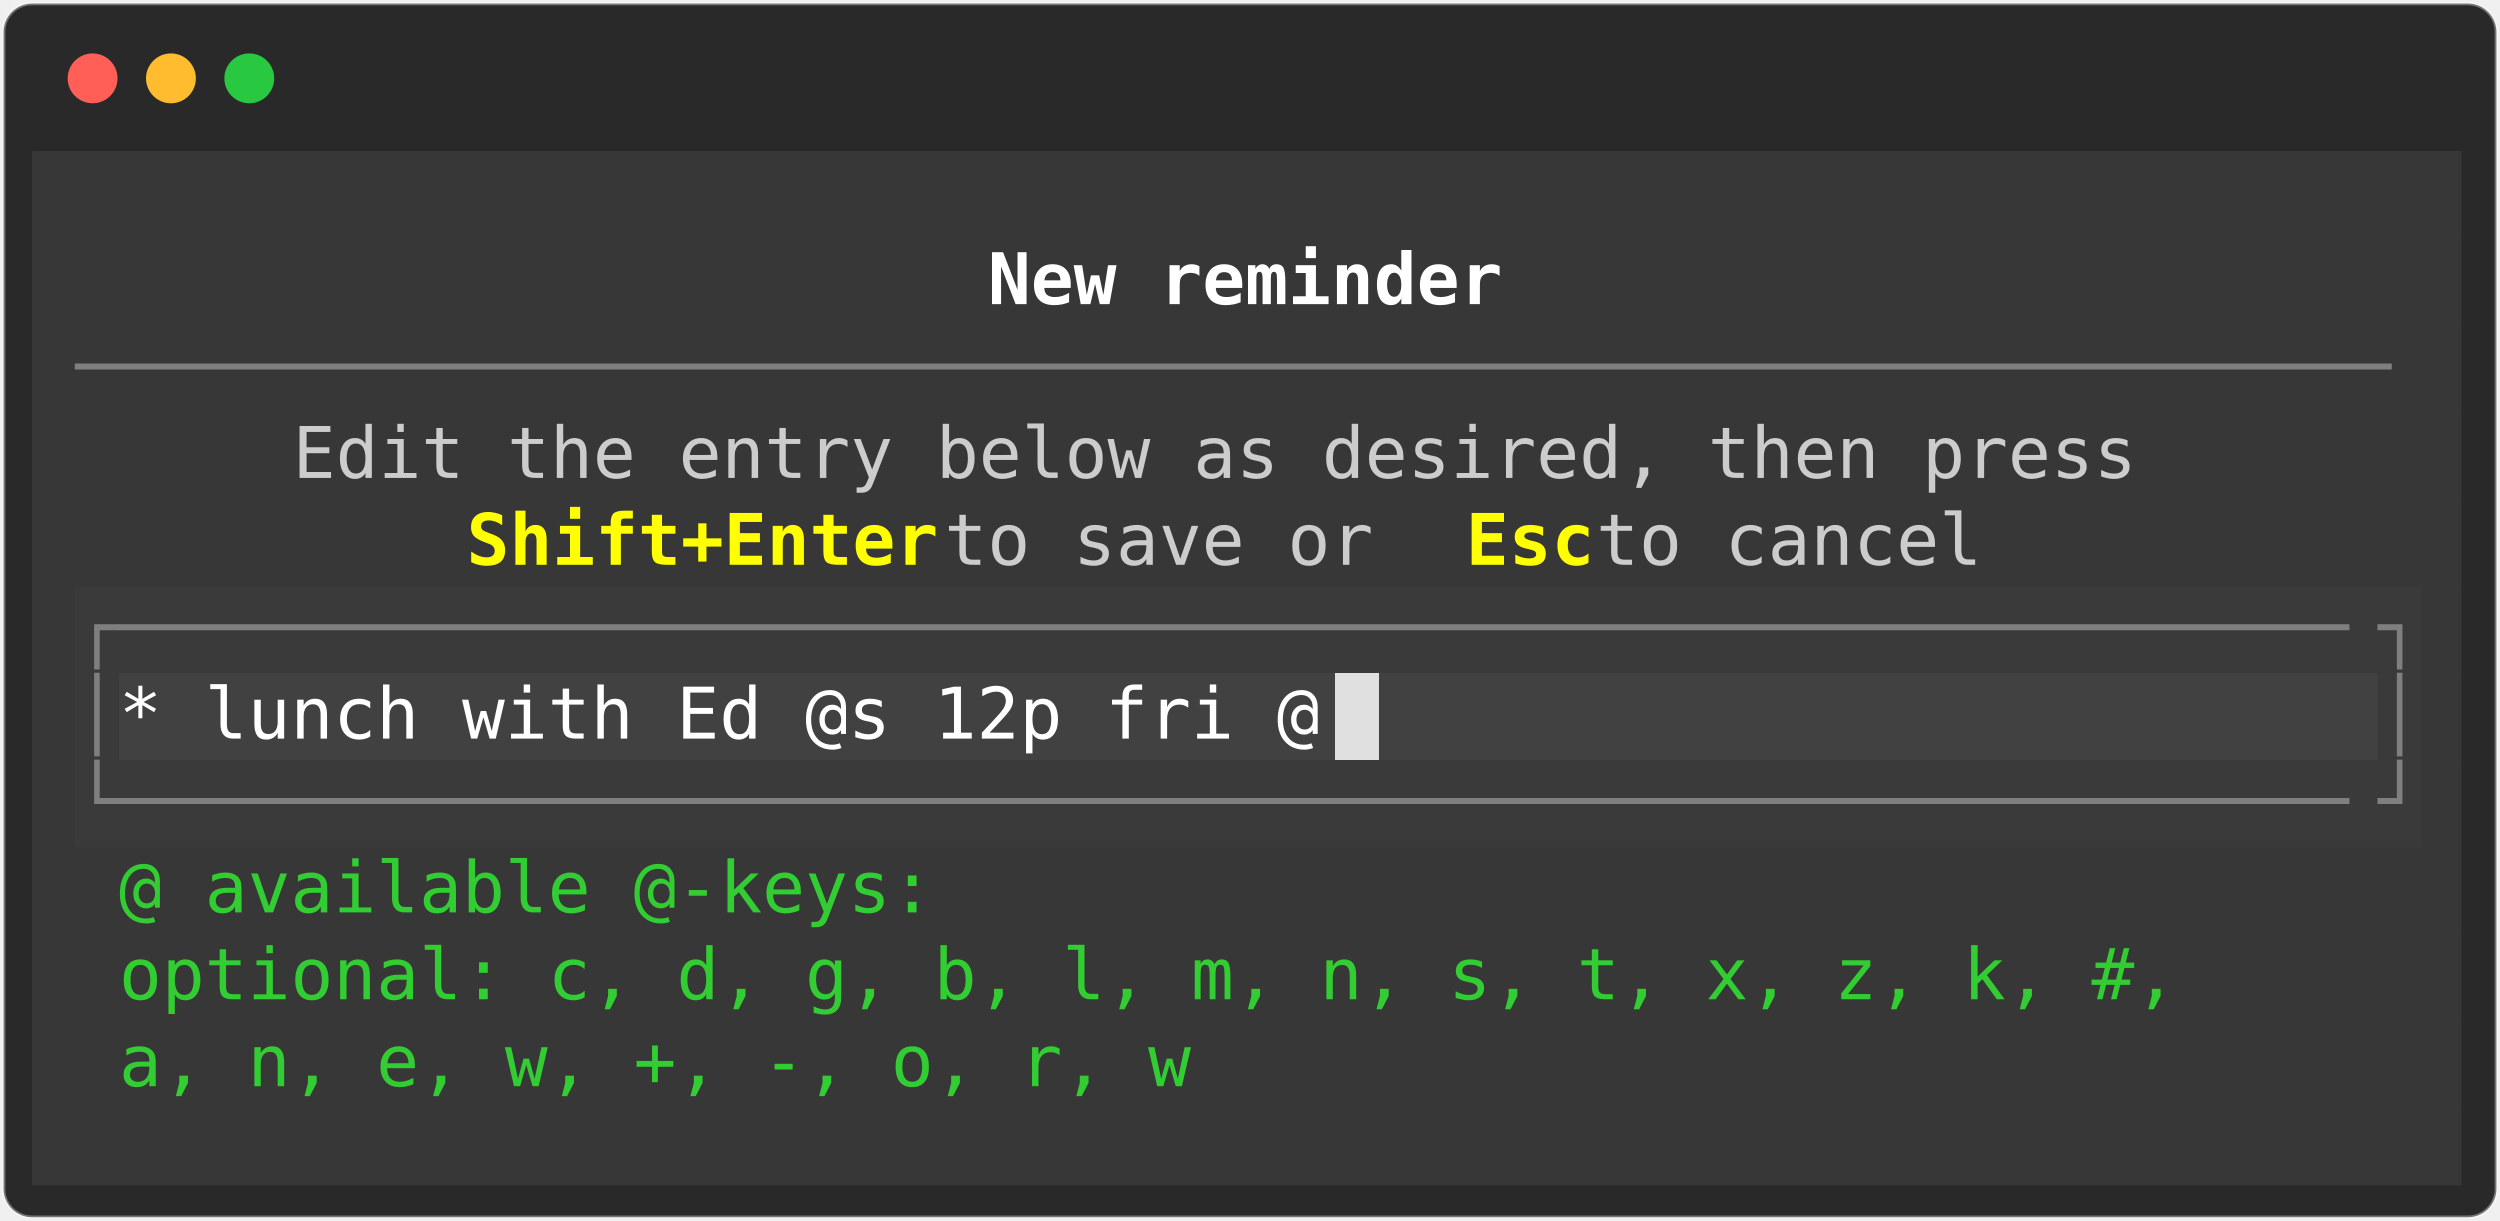
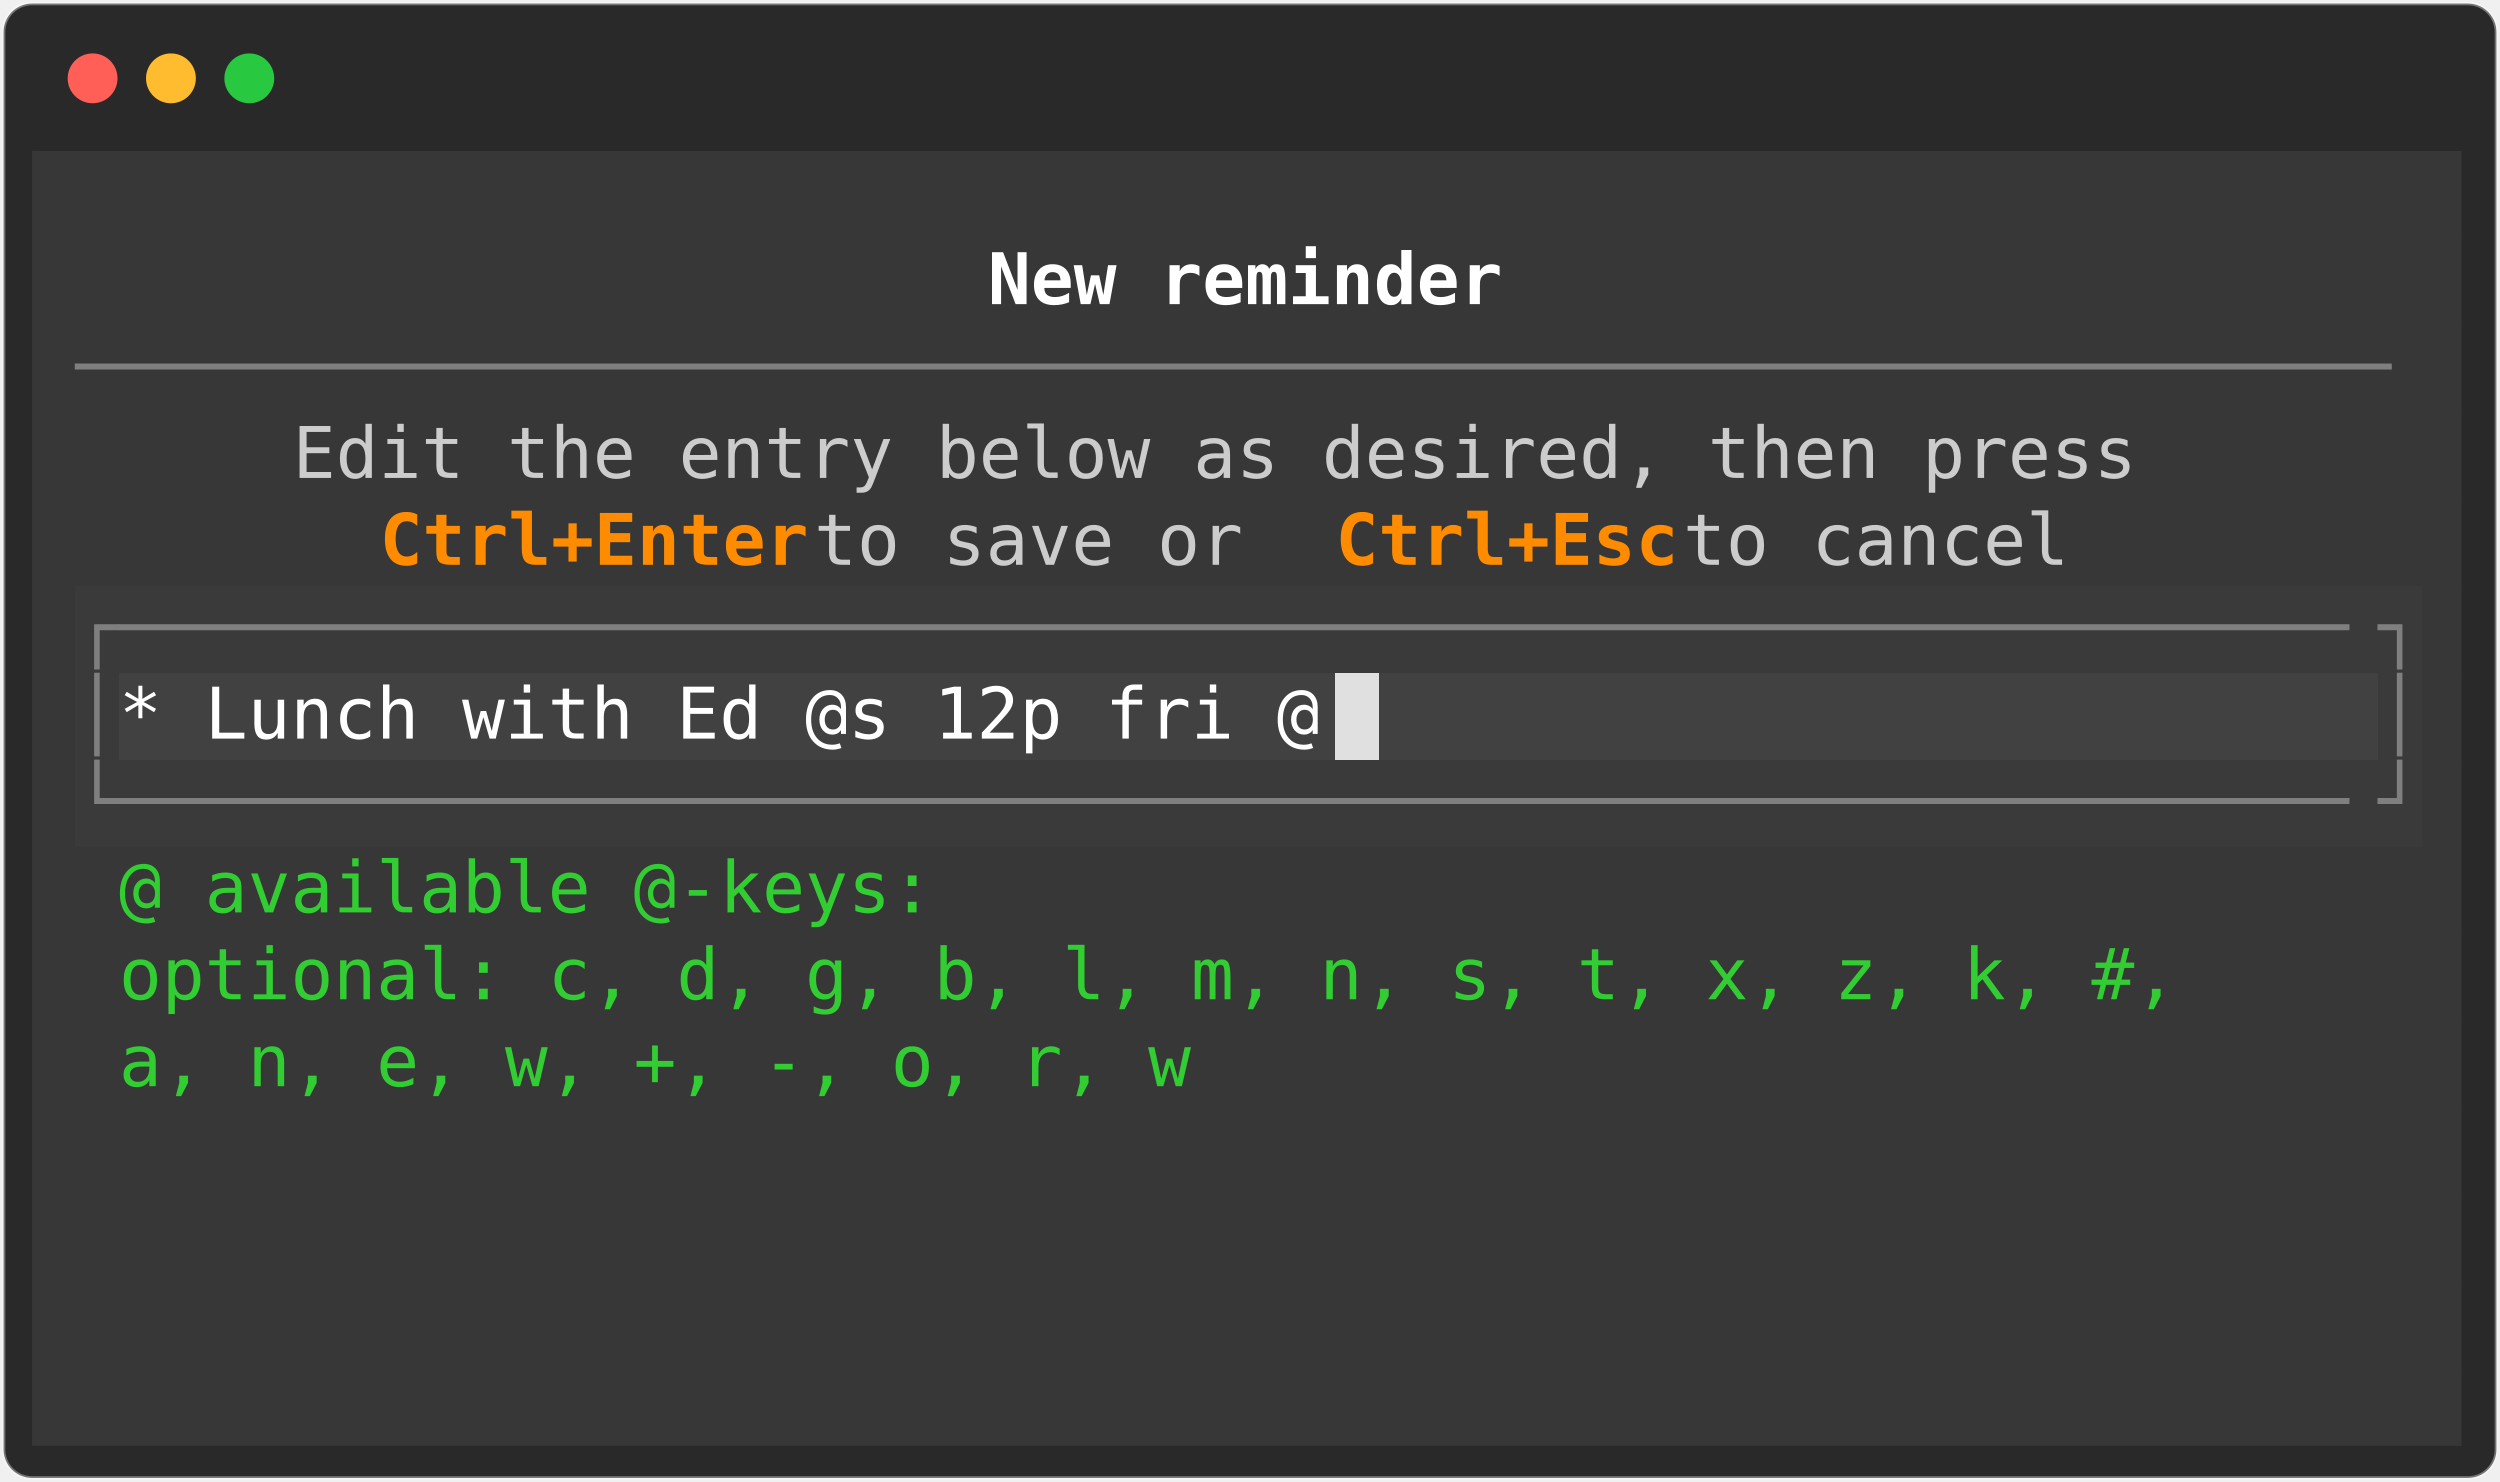
- <svg xmlns="http://www.w3.org/2000/svg" class="rich-terminal" viewBox="0 0 702 342.8">
+ <svg xmlns="http://www.w3.org/2000/svg" class="rich-terminal" viewBox="0 0 702 416.0">
  <style>

    @font-face {
        font-family: "Fira Code";
        src: local("FiraCode-Regular"),
                url("https://cdnjs.cloudflare.com/ajax/libs/firacode/6.2.0/woff2/FiraCode-Regular.woff2") format("woff2"),
                url("https://cdnjs.cloudflare.com/ajax/libs/firacode/6.2.0/woff/FiraCode-Regular.woff") format("woff");
        font-style: normal;
        font-weight: 400;
    }
    @font-face {
        font-family: "Fira Code";
        src: local("FiraCode-Bold"),
                url("https://cdnjs.cloudflare.com/ajax/libs/firacode/6.2.0/woff2/FiraCode-Bold.woff2") format("woff2"),
                url("https://cdnjs.cloudflare.com/ajax/libs/firacode/6.2.0/woff/FiraCode-Bold.woff") format("woff");
        font-style: bold;
        font-weight: 700;
    }

-     .terminal-1935760982-matrix {
+     .terminal-415287225-matrix {
        font-family: Fira Code, monospace;
        font-size: 20px;
        line-height: 24.4px;
        font-variant-east-asian: full-width;
    }

-     .terminal-1935760982-title {
+     .terminal-415287225-title {
        font-size: 18px;
        font-weight: bold;
        font-family: arial;
    }

-     .terminal-1935760982-r1 { fill: #c5c8c6 }
- .terminal-1935760982-r2 { fill: #ffffff;font-weight: bold }
- .terminal-1935760982-r3 { fill: #7f7f7f }
- .terminal-1935760982-r4 { fill: #cccccc }
- .terminal-1935760982-r5 { fill: #ffff00;font-weight: bold }
- .terminal-1935760982-r6 { fill: #ffffff }
- .terminal-1935760982-r7 { fill: #121212 }
- .terminal-1935760982-r8 { fill: #32cd32 }
+     .terminal-415287225-r1 { fill: #c5c8c6 }
+ .terminal-415287225-r2 { fill: #ffffff;font-weight: bold }
+ .terminal-415287225-r3 { fill: #7f7f7f }
+ .terminal-415287225-r4 { fill: #cccccc }
+ .terminal-415287225-r5 { fill: #ff8c00;font-weight: bold }
+ .terminal-415287225-r6 { fill: #ffffff }
+ .terminal-415287225-r7 { fill: #121212 }
+ .terminal-415287225-r8 { fill: #32cd32 }
    </style>
  <defs>
-     <clipPath id="terminal-1935760982-clip-terminal">
-       <rect x="0" y="0" width="682.2" height="291.8" />
-     </clipPath>
-     <clipPath id="terminal-1935760982-line-0">
+     <clipPath id="terminal-415287225-clip-terminal">
+       <rect x="0" y="0" width="682.2" height="365.0" />
+     </clipPath>
+     <clipPath id="terminal-415287225-line-0">
      <rect x="0" y="1.5" width="683.2" height="24.65" />
    </clipPath>
-     <clipPath id="terminal-1935760982-line-1">
+     <clipPath id="terminal-415287225-line-1">
      <rect x="0" y="25.9" width="683.2" height="24.65" />
    </clipPath>
-     <clipPath id="terminal-1935760982-line-2">
+     <clipPath id="terminal-415287225-line-2">
      <rect x="0" y="50.3" width="683.2" height="24.65" />
    </clipPath>
-     <clipPath id="terminal-1935760982-line-3">
+     <clipPath id="terminal-415287225-line-3">
      <rect x="0" y="74.7" width="683.2" height="24.65" />
    </clipPath>
-     <clipPath id="terminal-1935760982-line-4">
+     <clipPath id="terminal-415287225-line-4">
      <rect x="0" y="99.1" width="683.2" height="24.65" />
    </clipPath>
-     <clipPath id="terminal-1935760982-line-5">
+     <clipPath id="terminal-415287225-line-5">
      <rect x="0" y="123.5" width="683.2" height="24.65" />
    </clipPath>
-     <clipPath id="terminal-1935760982-line-6">
+     <clipPath id="terminal-415287225-line-6">
      <rect x="0" y="147.9" width="683.2" height="24.65" />
    </clipPath>
-     <clipPath id="terminal-1935760982-line-7">
+     <clipPath id="terminal-415287225-line-7">
      <rect x="0" y="172.3" width="683.2" height="24.65" />
    </clipPath>
-     <clipPath id="terminal-1935760982-line-8">
+     <clipPath id="terminal-415287225-line-8">
      <rect x="0" y="196.7" width="683.2" height="24.65" />
    </clipPath>
-     <clipPath id="terminal-1935760982-line-9">
+     <clipPath id="terminal-415287225-line-9">
      <rect x="0" y="221.1" width="683.2" height="24.65" />
    </clipPath>
-     <clipPath id="terminal-1935760982-line-10">
+     <clipPath id="terminal-415287225-line-10">
      <rect x="0" y="245.5" width="683.2" height="24.65" />
    </clipPath>
+     <clipPath id="terminal-415287225-line-11">
+       <rect x="0" y="269.9" width="683.2" height="24.65" />
+     </clipPath>
+     <clipPath id="terminal-415287225-line-12">
+       <rect x="0" y="294.3" width="683.2" height="24.65" />
+     </clipPath>
+     <clipPath id="terminal-415287225-line-13">
+       <rect x="0" y="318.7" width="683.2" height="24.65" />
+     </clipPath>
  </defs>
-   <rect fill="#292929" stroke="rgba(255,255,255,0.35)" stroke-width="1" x="1" y="1" width="700" height="340.8" rx="8" />
+   <rect fill="#292929" stroke="rgba(255,255,255,0.35)" stroke-width="1" x="1" y="1" width="700" height="414" rx="8" />
  <g transform="translate(26,22)">
    <circle cx="0" cy="0" r="7" fill="#ff5f57" />
    <circle cx="22" cy="0" r="7" fill="#febc2e" />
    <circle cx="44" cy="0" r="7" fill="#28c840" />
  </g>
-   <g transform="translate(9, 41)" clip-path="url(#terminal-1935760982-clip-terminal)">
+   <g transform="translate(9, 41)" clip-path="url(#terminal-415287225-clip-terminal)">
    <rect fill="#373737" x="0" y="1.5" width="12.2" height="24.65" shape-rendering="crispEdges" />
    <rect fill="#373737" x="12.2" y="1.5" width="658.8" height="24.65" shape-rendering="crispEdges" />
    <rect fill="#373737" x="671" y="1.5" width="12.2" height="24.65" shape-rendering="crispEdges" />
    <rect fill="#373737" x="0" y="25.9" width="12.2" height="24.65" shape-rendering="crispEdges" />
    <rect fill="#373737" x="12.2" y="25.9" width="12.2" height="24.65" shape-rendering="crispEdges" />
    <rect fill="#373737" x="24.4" y="25.9" width="244" height="24.65" shape-rendering="crispEdges" />
    <rect fill="#373737" x="268.4" y="25.9" width="146.4" height="24.65" shape-rendering="crispEdges" />
    <rect fill="#373737" x="414.8" y="25.9" width="244" height="24.65" shape-rendering="crispEdges" />
    <rect fill="#373737" x="658.8" y="25.9" width="12.2" height="24.65" shape-rendering="crispEdges" />
    <rect fill="#373737" x="671" y="25.9" width="12.2" height="24.65" shape-rendering="crispEdges" />
    <rect fill="#373737" x="0" y="50.3" width="12.2" height="24.65" shape-rendering="crispEdges" />
    <rect fill="#373737" x="12.2" y="50.3" width="658.8" height="24.65" shape-rendering="crispEdges" />
    <rect fill="#373737" x="671" y="50.3" width="12.2" height="24.65" shape-rendering="crispEdges" />
    <rect fill="#373737" x="0" y="74.7" width="12.2" height="24.65" shape-rendering="crispEdges" />
    <rect fill="#373737" x="12.2" y="74.7" width="12.2" height="24.65" shape-rendering="crispEdges" />
    <rect fill="#373737" x="24.4" y="74.7" width="48.8" height="24.65" shape-rendering="crispEdges" />
    <rect fill="#373737" x="73.2" y="74.7" width="524.6" height="24.65" shape-rendering="crispEdges" />
    <rect fill="#373737" x="597.8" y="74.7" width="61" height="24.65" shape-rendering="crispEdges" />
    <rect fill="#373737" x="658.8" y="74.7" width="12.2" height="24.65" shape-rendering="crispEdges" />
    <rect fill="#373737" x="671" y="74.7" width="12.2" height="24.65" shape-rendering="crispEdges" />
    <rect fill="#373737" x="0" y="99.1" width="12.2" height="24.65" shape-rendering="crispEdges" />
    <rect fill="#373737" x="12.2" y="99.1" width="12.2" height="24.65" shape-rendering="crispEdges" />
-     <rect fill="#373737" x="24.4" y="99.1" width="97.6" height="24.65" shape-rendering="crispEdges" />
-     <rect fill="#373737" x="122" y="99.1" width="134.2" height="24.65" shape-rendering="crispEdges" />
-     <rect fill="#373737" x="256.2" y="99.1" width="146.4" height="24.65" shape-rendering="crispEdges" />
-     <rect fill="#373737" x="402.6" y="99.1" width="36.6" height="24.65" shape-rendering="crispEdges" />
-     <rect fill="#373737" x="439.2" y="99.1" width="122" height="24.65" shape-rendering="crispEdges" />
-     <rect fill="#373737" x="561.2" y="99.1" width="97.6" height="24.65" shape-rendering="crispEdges" />
+     <rect fill="#373737" x="24.4" y="99.1" width="73.2" height="24.65" shape-rendering="crispEdges" />
+     <rect fill="#373737" x="97.6" y="99.1" width="122" height="24.65" shape-rendering="crispEdges" />
+     <rect fill="#373737" x="219.6" y="99.1" width="146.4" height="24.65" shape-rendering="crispEdges" />
+     <rect fill="#373737" x="366" y="99.1" width="97.6" height="24.65" shape-rendering="crispEdges" />
+     <rect fill="#373737" x="463.6" y="99.1" width="122" height="24.65" shape-rendering="crispEdges" />
+     <rect fill="#373737" x="585.6" y="99.1" width="73.2" height="24.65" shape-rendering="crispEdges" />
    <rect fill="#373737" x="658.8" y="99.1" width="12.2" height="24.65" shape-rendering="crispEdges" />
    <rect fill="#373737" x="671" y="99.1" width="12.2" height="24.65" shape-rendering="crispEdges" />
    <rect fill="#373737" x="0" y="123.5" width="12.2" height="24.65" shape-rendering="crispEdges" />
    <rect fill="#3a3a3a" x="12.2" y="123.5" width="12.2" height="24.65" shape-rendering="crispEdges" />
    <rect fill="#3a3a3a" x="24.4" y="123.5" width="634.4" height="24.65" shape-rendering="crispEdges" />
    <rect fill="#3a3a3a" x="658.8" y="123.5" width="12.2" height="24.65" shape-rendering="crispEdges" />
    <rect fill="#373737" x="671" y="123.5" width="12.2" height="24.65" shape-rendering="crispEdges" />
    <rect fill="#373737" x="0" y="147.9" width="12.2" height="24.65" shape-rendering="crispEdges" />
    <rect fill="#3a3a3a" x="12.2" y="147.9" width="12.2" height="24.65" shape-rendering="crispEdges" />
    <rect fill="#414141" x="24.4" y="147.9" width="341.6" height="24.65" shape-rendering="crispEdges" />
    <rect fill="#e0e0e0" x="366" y="147.9" width="12.2" height="24.65" shape-rendering="crispEdges" />
    <rect fill="#414141" x="378.2" y="147.9" width="280.6" height="24.65" shape-rendering="crispEdges" />
    <rect fill="#3a3a3a" x="658.8" y="147.9" width="12.2" height="24.65" shape-rendering="crispEdges" />
    <rect fill="#373737" x="671" y="147.9" width="12.2" height="24.65" shape-rendering="crispEdges" />
    <rect fill="#373737" x="0" y="172.3" width="12.2" height="24.65" shape-rendering="crispEdges" />
    <rect fill="#3a3a3a" x="12.2" y="172.3" width="12.2" height="24.65" shape-rendering="crispEdges" />
    <rect fill="#3a3a3a" x="24.4" y="172.3" width="634.4" height="24.65" shape-rendering="crispEdges" />
    <rect fill="#3a3a3a" x="658.8" y="172.3" width="12.2" height="24.65" shape-rendering="crispEdges" />
    <rect fill="#373737" x="671" y="172.3" width="12.2" height="24.65" shape-rendering="crispEdges" />
    <rect fill="#373737" x="0" y="196.7" width="12.2" height="24.65" shape-rendering="crispEdges" />
    <rect fill="#373737" x="12.2" y="196.7" width="12.2" height="24.65" shape-rendering="crispEdges" />
    <rect fill="#373737" x="24.4" y="196.7" width="231.8" height="24.65" shape-rendering="crispEdges" />
    <rect fill="#373737" x="256.2" y="196.7" width="402.6" height="24.65" shape-rendering="crispEdges" />
    <rect fill="#373737" x="658.8" y="196.7" width="12.2" height="24.65" shape-rendering="crispEdges" />
    <rect fill="#373737" x="671" y="196.7" width="12.2" height="24.65" shape-rendering="crispEdges" />
    <rect fill="#373737" x="0" y="221.1" width="12.2" height="24.65" shape-rendering="crispEdges" />
    <rect fill="#373737" x="12.2" y="221.1" width="12.2" height="24.65" shape-rendering="crispEdges" />
    <rect fill="#373737" x="24.4" y="221.1" width="610" height="24.65" shape-rendering="crispEdges" />
    <rect fill="#373737" x="634.4" y="221.1" width="24.4" height="24.65" shape-rendering="crispEdges" />
    <rect fill="#373737" x="658.8" y="221.1" width="12.2" height="24.65" shape-rendering="crispEdges" />
    <rect fill="#373737" x="671" y="221.1" width="12.2" height="24.65" shape-rendering="crispEdges" />
    <rect fill="#373737" x="0" y="245.5" width="12.2" height="24.65" shape-rendering="crispEdges" />
    <rect fill="#373737" x="12.2" y="245.5" width="12.2" height="24.65" shape-rendering="crispEdges" />
    <rect fill="#373737" x="24.4" y="245.5" width="305" height="24.65" shape-rendering="crispEdges" />
    <rect fill="#373737" x="329.4" y="245.5" width="329.4" height="24.65" shape-rendering="crispEdges" />
    <rect fill="#373737" x="658.8" y="245.5" width="12.2" height="24.65" shape-rendering="crispEdges" />
    <rect fill="#373737" x="671" y="245.5" width="12.2" height="24.65" shape-rendering="crispEdges" />
    <rect fill="#373737" x="0" y="269.9" width="12.2" height="24.65" shape-rendering="crispEdges" />
    <rect fill="#373737" x="12.2" y="269.9" width="658.8" height="24.65" shape-rendering="crispEdges" />
    <rect fill="#373737" x="671" y="269.9" width="12.2" height="24.65" shape-rendering="crispEdges" />
-     <g class="terminal-1935760982-matrix">
-       <text class="terminal-1935760982-r1" x="683.2" y="20" textLength="12.2" clip-path="url(#terminal-1935760982-line-0)">
- </text>
-       <text class="terminal-1935760982-r2" x="268.4" y="44.4" textLength="146.4" clip-path="url(#terminal-1935760982-line-1)">New reminder</text>
-       <text class="terminal-1935760982-r1" x="683.2" y="44.4" textLength="12.2" clip-path="url(#terminal-1935760982-line-1)">
- </text>
-       <text class="terminal-1935760982-r3" x="12.2" y="68.8" textLength="658.8" clip-path="url(#terminal-1935760982-line-2)">──────────────────────────────────────────────────────</text>
-       <text class="terminal-1935760982-r1" x="683.2" y="68.8" textLength="12.2" clip-path="url(#terminal-1935760982-line-2)">
- </text>
-       <text class="terminal-1935760982-r4" x="73.2" y="93.2" textLength="524.6" clip-path="url(#terminal-1935760982-line-3)">Edit the entry below as desired, then press</text>
-       <text class="terminal-1935760982-r1" x="683.2" y="93.2" textLength="12.2" clip-path="url(#terminal-1935760982-line-3)">
- </text>
-       <text class="terminal-1935760982-r5" x="122" y="117.6" textLength="134.2" clip-path="url(#terminal-1935760982-line-4)">Shift+Enter</text>
-       <text class="terminal-1935760982-r4" x="256.2" y="117.6" textLength="146.4" clip-path="url(#terminal-1935760982-line-4)"> to save or </text>
-       <text class="terminal-1935760982-r5" x="402.6" y="117.6" textLength="36.6" clip-path="url(#terminal-1935760982-line-4)">Esc</text>
-       <text class="terminal-1935760982-r4" x="439.2" y="117.6" textLength="122" clip-path="url(#terminal-1935760982-line-4)"> to cancel</text>
-       <text class="terminal-1935760982-r1" x="683.2" y="117.6" textLength="12.2" clip-path="url(#terminal-1935760982-line-4)">
- </text>
-       <text class="terminal-1935760982-r3" x="12.2" y="142" textLength="12.2" clip-path="url(#terminal-1935760982-line-5)">┌</text>
-       <text class="terminal-1935760982-r3" x="24.4" y="142" textLength="634.4" clip-path="url(#terminal-1935760982-line-5)">────────────────────────────────────────────────────</text>
-       <text class="terminal-1935760982-r3" x="658.8" y="142" textLength="12.2" clip-path="url(#terminal-1935760982-line-5)">┐</text>
-       <text class="terminal-1935760982-r1" x="683.2" y="142" textLength="12.2" clip-path="url(#terminal-1935760982-line-5)">
- </text>
-       <text class="terminal-1935760982-r3" x="12.2" y="166.4" textLength="12.2" clip-path="url(#terminal-1935760982-line-6)">│</text>
-       <text class="terminal-1935760982-r6" x="24.4" y="166.4" textLength="341.6" clip-path="url(#terminal-1935760982-line-6)">* lunch with Ed @s 12p fri @</text>
-       <text class="terminal-1935760982-r3" x="658.8" y="166.4" textLength="12.2" clip-path="url(#terminal-1935760982-line-6)">│</text>
-       <text class="terminal-1935760982-r1" x="683.2" y="166.4" textLength="12.2" clip-path="url(#terminal-1935760982-line-6)">
- </text>
-       <text class="terminal-1935760982-r3" x="12.2" y="190.8" textLength="12.2" clip-path="url(#terminal-1935760982-line-7)">└</text>
-       <text class="terminal-1935760982-r3" x="24.4" y="190.8" textLength="634.4" clip-path="url(#terminal-1935760982-line-7)">────────────────────────────────────────────────────</text>
-       <text class="terminal-1935760982-r3" x="658.8" y="190.8" textLength="12.2" clip-path="url(#terminal-1935760982-line-7)">┘</text>
-       <text class="terminal-1935760982-r1" x="683.2" y="190.8" textLength="12.2" clip-path="url(#terminal-1935760982-line-7)">
- </text>
-       <text class="terminal-1935760982-r8" x="24.4" y="215.2" textLength="231.8" clip-path="url(#terminal-1935760982-line-8)">@ available @-keys:</text>
-       <text class="terminal-1935760982-r1" x="683.2" y="215.2" textLength="12.2" clip-path="url(#terminal-1935760982-line-8)">
- </text>
-       <text class="terminal-1935760982-r8" x="24.4" y="239.6" textLength="610" clip-path="url(#terminal-1935760982-line-9)">  optional: c, d, g, b, l, m, n, s, t, x, z, k, #,</text>
-       <text class="terminal-1935760982-r1" x="683.2" y="239.6" textLength="12.2" clip-path="url(#terminal-1935760982-line-9)">
- </text>
-       <text class="terminal-1935760982-r8" x="24.4" y="264" textLength="305" clip-path="url(#terminal-1935760982-line-10)">a, n, e, w, +, -, o, r, w</text>
-       <text class="terminal-1935760982-r1" x="683.2" y="264" textLength="12.2" clip-path="url(#terminal-1935760982-line-10)">
+     <rect fill="#373737" x="0" y="294.3" width="12.2" height="24.65" shape-rendering="crispEdges" />
+     <rect fill="#373737" x="12.2" y="294.3" width="658.8" height="24.65" shape-rendering="crispEdges" />
+     <rect fill="#373737" x="671" y="294.3" width="12.2" height="24.65" shape-rendering="crispEdges" />
+     <rect fill="#373737" x="0" y="318.7" width="12.2" height="24.65" shape-rendering="crispEdges" />
+     <rect fill="#373737" x="12.2" y="318.7" width="658.8" height="24.65" shape-rendering="crispEdges" />
+     <rect fill="#373737" x="671" y="318.7" width="12.2" height="24.65" shape-rendering="crispEdges" />
+     <rect fill="#373737" x="0" y="343.1" width="12.2" height="24.65" shape-rendering="crispEdges" />
+     <rect fill="#373737" x="12.2" y="343.1" width="658.8" height="24.65" shape-rendering="crispEdges" />
+     <rect fill="#373737" x="671" y="343.1" width="12.2" height="24.65" shape-rendering="crispEdges" />
+     <g class="terminal-415287225-matrix">
+       <text class="terminal-415287225-r1" x="683.2" y="20" textLength="12.2" clip-path="url(#terminal-415287225-line-0)">
+ </text>
+       <text class="terminal-415287225-r2" x="268.4" y="44.4" textLength="146.4" clip-path="url(#terminal-415287225-line-1)">New reminder</text>
+       <text class="terminal-415287225-r1" x="683.2" y="44.4" textLength="12.2" clip-path="url(#terminal-415287225-line-1)">
+ </text>
+       <text class="terminal-415287225-r3" x="12.2" y="68.8" textLength="658.8" clip-path="url(#terminal-415287225-line-2)">──────────────────────────────────────────────────────</text>
+       <text class="terminal-415287225-r1" x="683.2" y="68.8" textLength="12.2" clip-path="url(#terminal-415287225-line-2)">
+ </text>
+       <text class="terminal-415287225-r4" x="73.2" y="93.2" textLength="524.6" clip-path="url(#terminal-415287225-line-3)">Edit the entry below as desired, then press</text>
+       <text class="terminal-415287225-r1" x="683.2" y="93.2" textLength="12.2" clip-path="url(#terminal-415287225-line-3)">
+ </text>
+       <text class="terminal-415287225-r5" x="97.6" y="117.6" textLength="122" clip-path="url(#terminal-415287225-line-4)">Ctrl+Enter</text>
+       <text class="terminal-415287225-r4" x="219.6" y="117.6" textLength="146.4" clip-path="url(#terminal-415287225-line-4)"> to save or </text>
+       <text class="terminal-415287225-r5" x="366" y="117.6" textLength="97.6" clip-path="url(#terminal-415287225-line-4)">Ctrl+Esc</text>
+       <text class="terminal-415287225-r4" x="463.6" y="117.6" textLength="122" clip-path="url(#terminal-415287225-line-4)"> to cancel</text>
+       <text class="terminal-415287225-r1" x="683.2" y="117.6" textLength="12.2" clip-path="url(#terminal-415287225-line-4)">
+ </text>
+       <text class="terminal-415287225-r3" x="12.2" y="142" textLength="12.2" clip-path="url(#terminal-415287225-line-5)">┌</text>
+       <text class="terminal-415287225-r3" x="24.4" y="142" textLength="634.4" clip-path="url(#terminal-415287225-line-5)">────────────────────────────────────────────────────</text>
+       <text class="terminal-415287225-r3" x="658.8" y="142" textLength="12.2" clip-path="url(#terminal-415287225-line-5)">┐</text>
+       <text class="terminal-415287225-r1" x="683.2" y="142" textLength="12.2" clip-path="url(#terminal-415287225-line-5)">
+ </text>
+       <text class="terminal-415287225-r3" x="12.2" y="166.4" textLength="12.2" clip-path="url(#terminal-415287225-line-6)">│</text>
+       <text class="terminal-415287225-r6" x="24.4" y="166.4" textLength="341.6" clip-path="url(#terminal-415287225-line-6)">* Lunch with Ed @s 12p fri @</text>
+       <text class="terminal-415287225-r3" x="658.8" y="166.4" textLength="12.2" clip-path="url(#terminal-415287225-line-6)">│</text>
+       <text class="terminal-415287225-r1" x="683.2" y="166.4" textLength="12.2" clip-path="url(#terminal-415287225-line-6)">
+ </text>
+       <text class="terminal-415287225-r3" x="12.2" y="190.8" textLength="12.2" clip-path="url(#terminal-415287225-line-7)">└</text>
+       <text class="terminal-415287225-r3" x="24.4" y="190.8" textLength="634.4" clip-path="url(#terminal-415287225-line-7)">────────────────────────────────────────────────────</text>
+       <text class="terminal-415287225-r3" x="658.8" y="190.8" textLength="12.2" clip-path="url(#terminal-415287225-line-7)">┘</text>
+       <text class="terminal-415287225-r1" x="683.2" y="190.8" textLength="12.2" clip-path="url(#terminal-415287225-line-7)">
+ </text>
+       <text class="terminal-415287225-r8" x="24.4" y="215.2" textLength="231.8" clip-path="url(#terminal-415287225-line-8)">@ available @-keys:</text>
+       <text class="terminal-415287225-r1" x="683.2" y="215.2" textLength="12.2" clip-path="url(#terminal-415287225-line-8)">
+ </text>
+       <text class="terminal-415287225-r8" x="24.4" y="239.6" textLength="610" clip-path="url(#terminal-415287225-line-9)">  optional: c, d, g, b, l, m, n, s, t, x, z, k, #,</text>
+       <text class="terminal-415287225-r1" x="683.2" y="239.6" textLength="12.2" clip-path="url(#terminal-415287225-line-9)">
+ </text>
+       <text class="terminal-415287225-r8" x="24.4" y="264" textLength="305" clip-path="url(#terminal-415287225-line-10)">a, n, e, w, +, -, o, r, w</text>
+       <text class="terminal-415287225-r1" x="683.2" y="264" textLength="12.2" clip-path="url(#terminal-415287225-line-10)">
+ </text>
+       <text class="terminal-415287225-r1" x="683.2" y="288.4" textLength="12.2" clip-path="url(#terminal-415287225-line-11)">
+ </text>
+       <text class="terminal-415287225-r1" x="683.2" y="312.8" textLength="12.2" clip-path="url(#terminal-415287225-line-12)">
+ </text>
+       <text class="terminal-415287225-r1" x="683.2" y="337.2" textLength="12.2" clip-path="url(#terminal-415287225-line-13)">
</text>
    </g>
  </g>
</svg>
